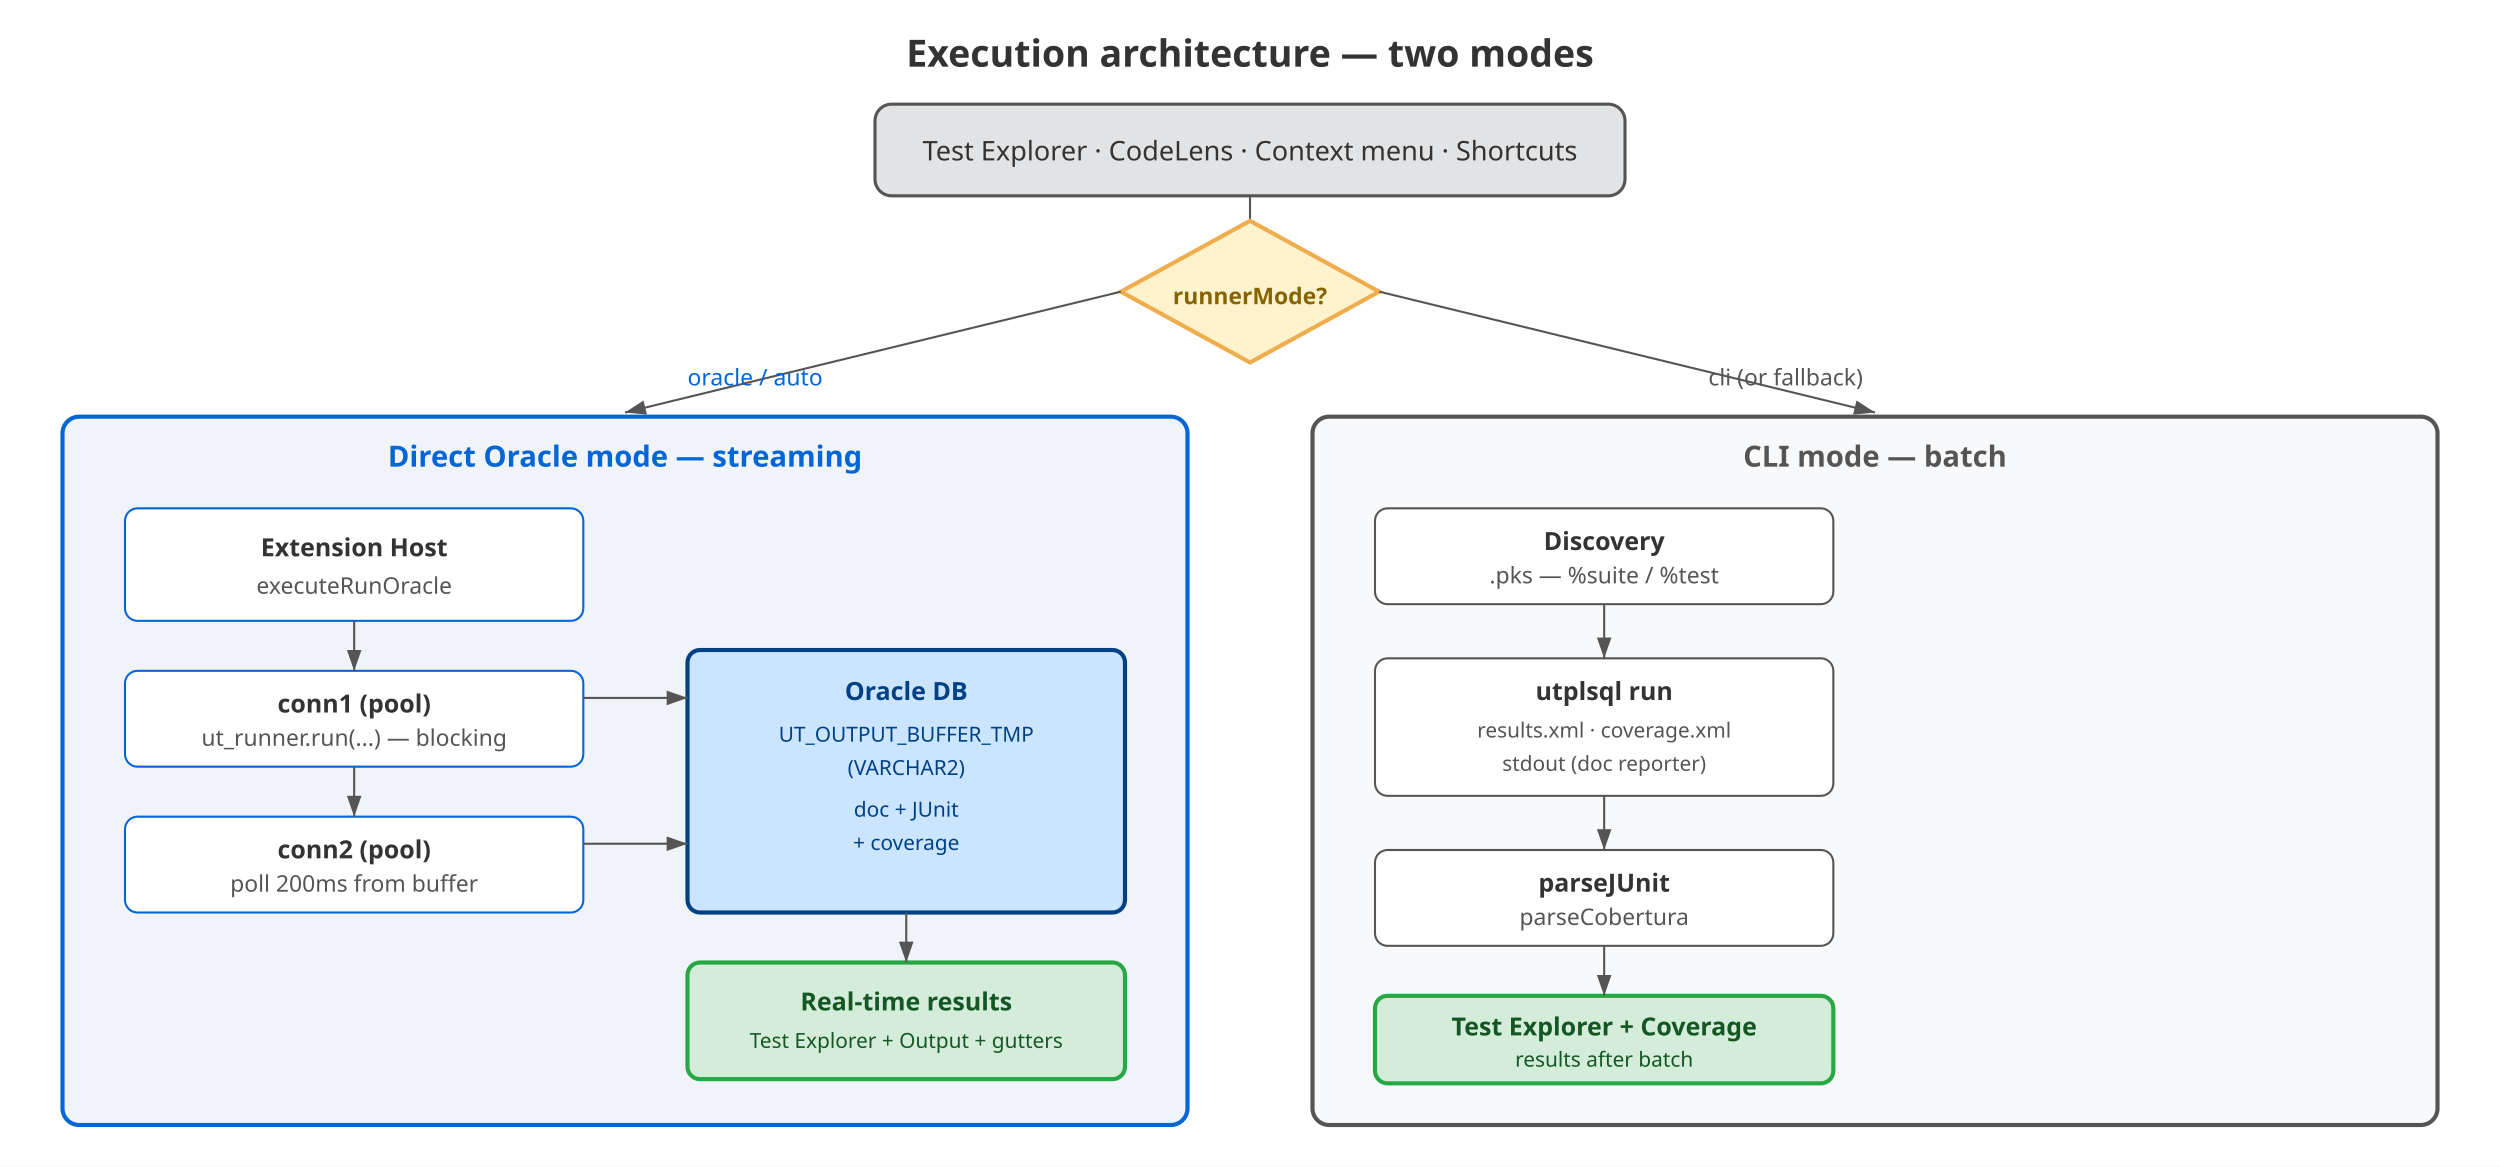
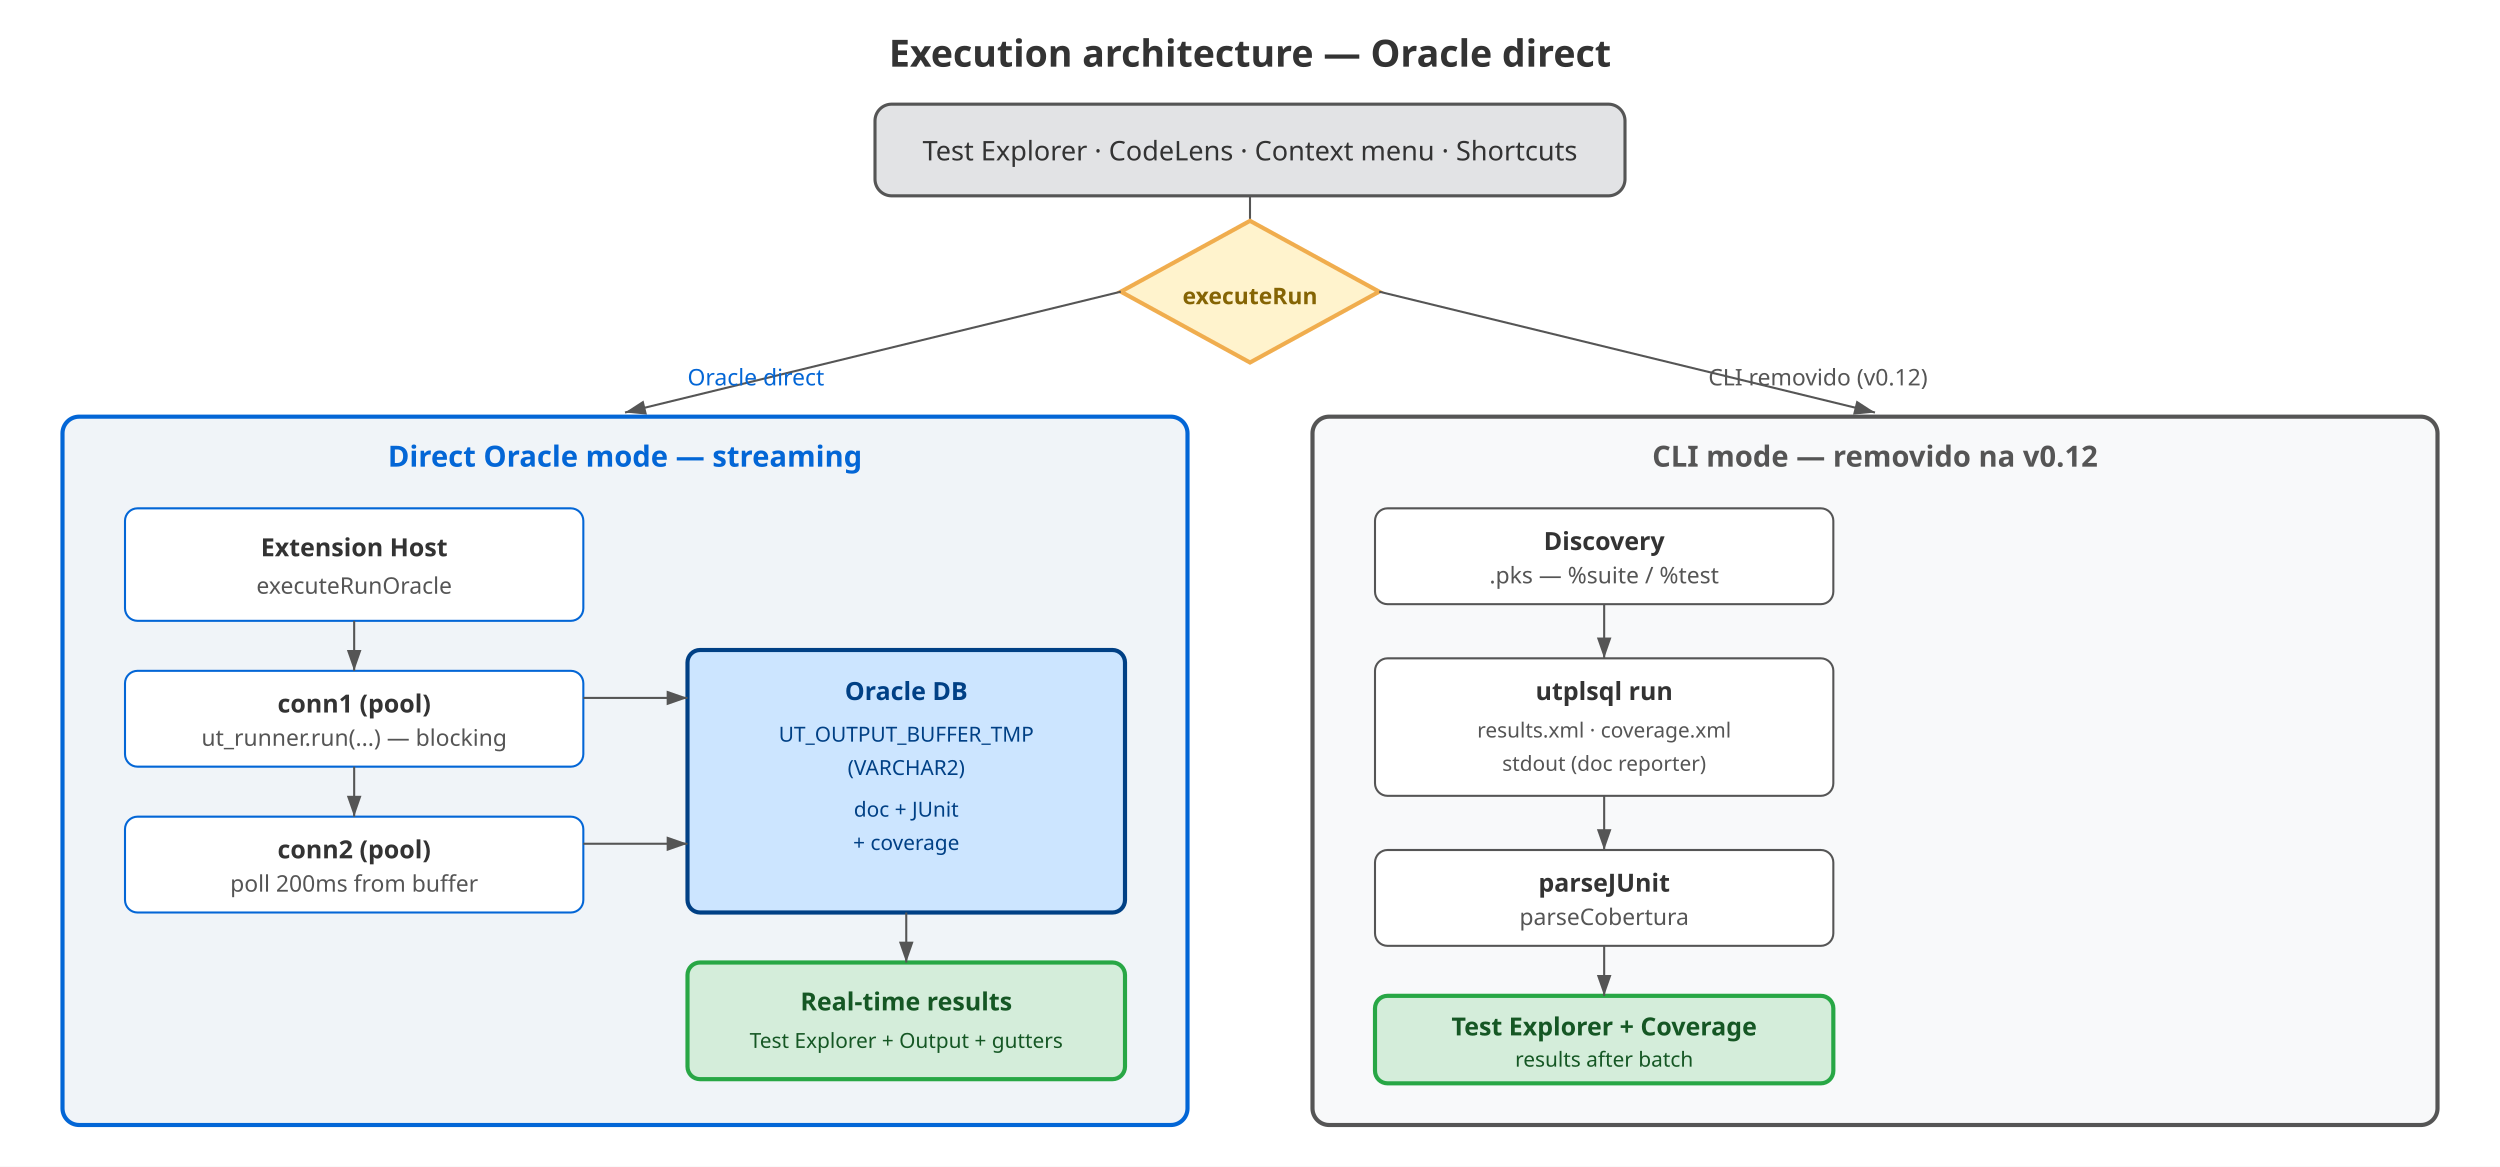
<svg xmlns="http://www.w3.org/2000/svg" viewBox="0 0 1200 560" font-family="Segoe UI, sans-serif">
  <defs>
    <marker id="arrow" markerWidth="10" markerHeight="7" refX="10" refY="3.5" orient="auto">
      <polygon points="0 0, 10 3.5, 0 7" fill="#555" />
    </marker>
  </defs>
  <rect width="1200" height="560" fill="#fff" />
-   <text x="600" y="32" text-anchor="middle" font-size="18" font-weight="bold" fill="#333">Execution architecture — two modes</text>
+   <text x="600" y="32" text-anchor="middle" font-size="18" font-weight="bold" fill="#333">Execution architecture — Oracle direct</text>
  <rect x="420" y="50" width="360" height="44" rx="8" fill="#e2e3e5" stroke="#555" stroke-width="1.5" />
  <text x="600" y="77" text-anchor="middle" font-size="13" fill="#333">Test Explorer · CodeLens · Context menu · Shortcuts</text>
  <line x1="600" y1="94" x2="600" y2="106" stroke="#555" />
  <polygon points="600,106 662,140 600,174 538,140" fill="#fff3cd" stroke="#f0ad4e" stroke-width="2" />
-   <text x="600" y="146" text-anchor="middle" font-size="11" font-weight="bold" fill="#856404">runnerMode?</text>
+   <text x="600" y="146" text-anchor="middle" font-size="11" font-weight="bold" fill="#856404">executeRun</text>
  <line x1="538" y1="140" x2="300" y2="198" stroke="#555" marker-end="url(#arrow)" />
  <line x1="662" y1="140" x2="900" y2="198" stroke="#555" marker-end="url(#arrow)" />
-   <text x="330" y="185" font-size="11" fill="#0366d6">oracle / auto</text>
-   <text x="820" y="185" font-size="11" fill="#555">cli (or fallback)</text>
+   <text x="330" y="185" font-size="11" fill="#0366d6">Oracle direct</text>
+   <text x="820" y="185" font-size="11" fill="#555">CLI removido (v0.12)</text>
  <rect x="30" y="200" width="540" height="340" rx="8" fill="#f0f4f8" stroke="#0366d6" stroke-width="2" />
  <text x="300" y="224" text-anchor="middle" font-size="14" font-weight="bold" fill="#0366d6">Direct Oracle mode — streaming</text>
  <rect x="60" y="244" width="220" height="54" rx="6" fill="#fff" stroke="#0366d6" />
  <text x="170" y="267" text-anchor="middle" font-size="12" font-weight="bold" fill="#333">Extension Host</text>
  <text x="170" y="285" text-anchor="middle" font-size="11" fill="#555">executeRunOracle</text>
  <rect x="60" y="322" width="220" height="46" rx="6" fill="#fff" stroke="#0366d6" />
  <text x="170" y="342" text-anchor="middle" font-size="12" font-weight="bold" fill="#333">conn1 (pool)</text>
  <text x="170" y="358" text-anchor="middle" font-size="11" fill="#555">ut_runner.run(...) — blocking</text>
  <rect x="60" y="392" width="220" height="46" rx="6" fill="#fff" stroke="#0366d6" />
  <text x="170" y="412" text-anchor="middle" font-size="12" font-weight="bold" fill="#333">conn2 (pool)</text>
  <text x="170" y="428" text-anchor="middle" font-size="11" fill="#555">poll 200ms from buffer</text>
  <rect x="330" y="312" width="210" height="126" rx="6" fill="#cce5ff" stroke="#004085" stroke-width="2" />
  <text x="435" y="336" text-anchor="middle" font-size="12" font-weight="bold" fill="#004085">Oracle DB</text>
  <text x="435" y="356" text-anchor="middle" font-size="10" fill="#004085">UT_OUTPUT_BUFFER_TMP</text>
  <text x="435" y="372" text-anchor="middle" font-size="10" fill="#004085">(VARCHAR2)</text>
  <text x="435" y="392" text-anchor="middle" font-size="10" fill="#004085">doc + JUnit</text>
  <text x="435" y="408" text-anchor="middle" font-size="10" fill="#004085">+ coverage</text>
  <rect x="330" y="462" width="210" height="56" rx="6" fill="#d4edda" stroke="#28a745" stroke-width="2" />
  <text x="435" y="485" text-anchor="middle" font-size="12" font-weight="bold" fill="#155724">Real-time results</text>
  <text x="435" y="503" text-anchor="middle" font-size="10" fill="#155724">Test Explorer + Output + gutters</text>
  <line x1="170" y1="298" x2="170" y2="322" stroke="#555" marker-end="url(#arrow)" />
  <line x1="170" y1="368" x2="170" y2="392" stroke="#555" marker-end="url(#arrow)" />
  <line x1="280" y1="335" x2="330" y2="335" stroke="#555" marker-end="url(#arrow)" />
  <line x1="280" y1="405" x2="330" y2="405" stroke="#555" marker-end="url(#arrow)" />
  <line x1="435" y1="438" x2="435" y2="462" stroke="#555" marker-end="url(#arrow)" />
  <rect x="630" y="200" width="540" height="340" rx="8" fill="#f8f9fa" stroke="#555" stroke-width="2" />
-   <text x="900" y="224" text-anchor="middle" font-size="14" font-weight="bold" fill="#555">CLI mode — batch</text>
+   <text x="900" y="224" text-anchor="middle" font-size="14" font-weight="bold" fill="#555">CLI mode — removido na v0.12</text>
  <rect x="660" y="244" width="220" height="46" rx="6" fill="#fff" stroke="#555" />
  <text x="770" y="264" text-anchor="middle" font-size="12" font-weight="bold" fill="#333">Discovery</text>
  <text x="770" y="280" text-anchor="middle" font-size="11" fill="#555">.pks — %suite / %test</text>
  <rect x="660" y="316" width="220" height="66" rx="6" fill="#fff" stroke="#555" />
  <text x="770" y="336" text-anchor="middle" font-size="12" font-weight="bold" fill="#333">utplsql run</text>
  <text x="770" y="354" text-anchor="middle" font-size="10" fill="#555">results.xml · coverage.xml</text>
  <text x="770" y="370" text-anchor="middle" font-size="10" fill="#555">stdout (doc reporter)</text>
  <rect x="660" y="408" width="220" height="46" rx="6" fill="#fff" stroke="#555" />
  <text x="770" y="428" text-anchor="middle" font-size="12" font-weight="bold" fill="#333">parseJUnit</text>
  <text x="770" y="444" text-anchor="middle" font-size="11" fill="#555">parseCobertura</text>
  <rect x="660" y="478" width="220" height="42" rx="6" fill="#d4edda" stroke="#28a745" stroke-width="2" />
  <text x="770" y="497" text-anchor="middle" font-size="12" font-weight="bold" fill="#155724">Test Explorer + Coverage</text>
  <text x="770" y="512" text-anchor="middle" font-size="10" fill="#155724">results after batch</text>
  <line x1="770" y1="290" x2="770" y2="316" stroke="#555" marker-end="url(#arrow)" />
  <line x1="770" y1="382" x2="770" y2="408" stroke="#555" marker-end="url(#arrow)" />
  <line x1="770" y1="454" x2="770" y2="478" stroke="#555" marker-end="url(#arrow)" />
</svg>
